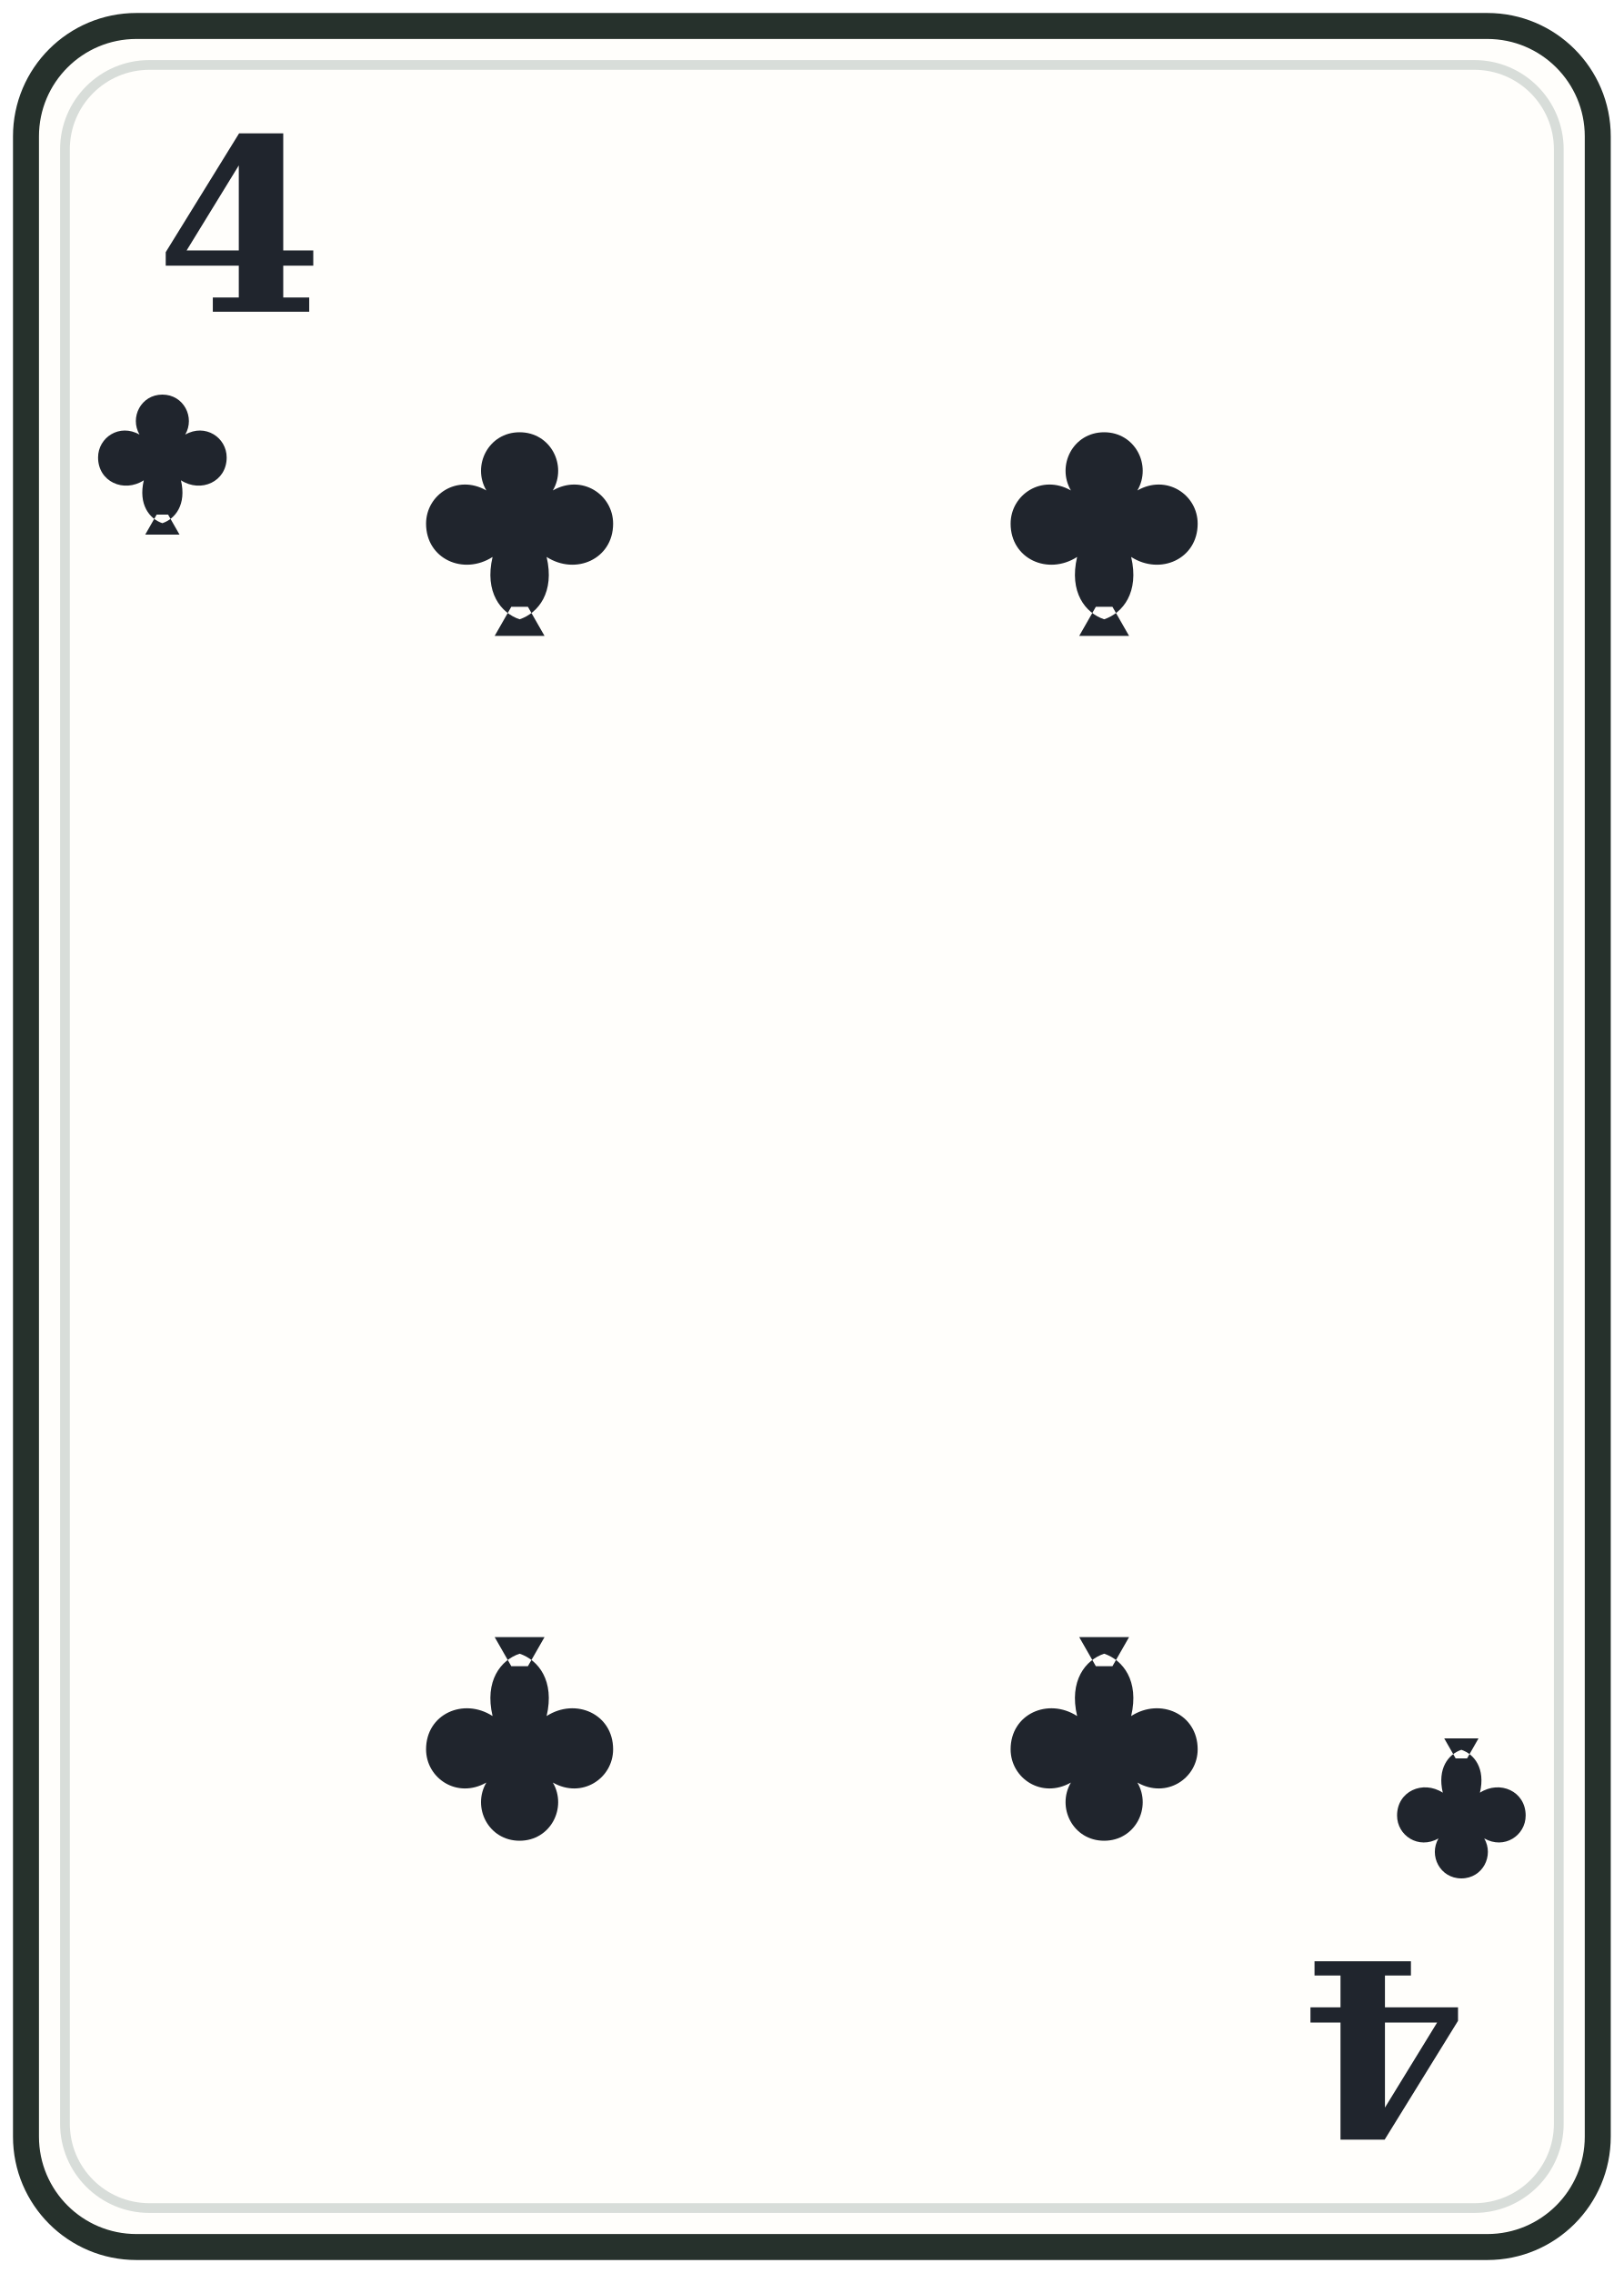
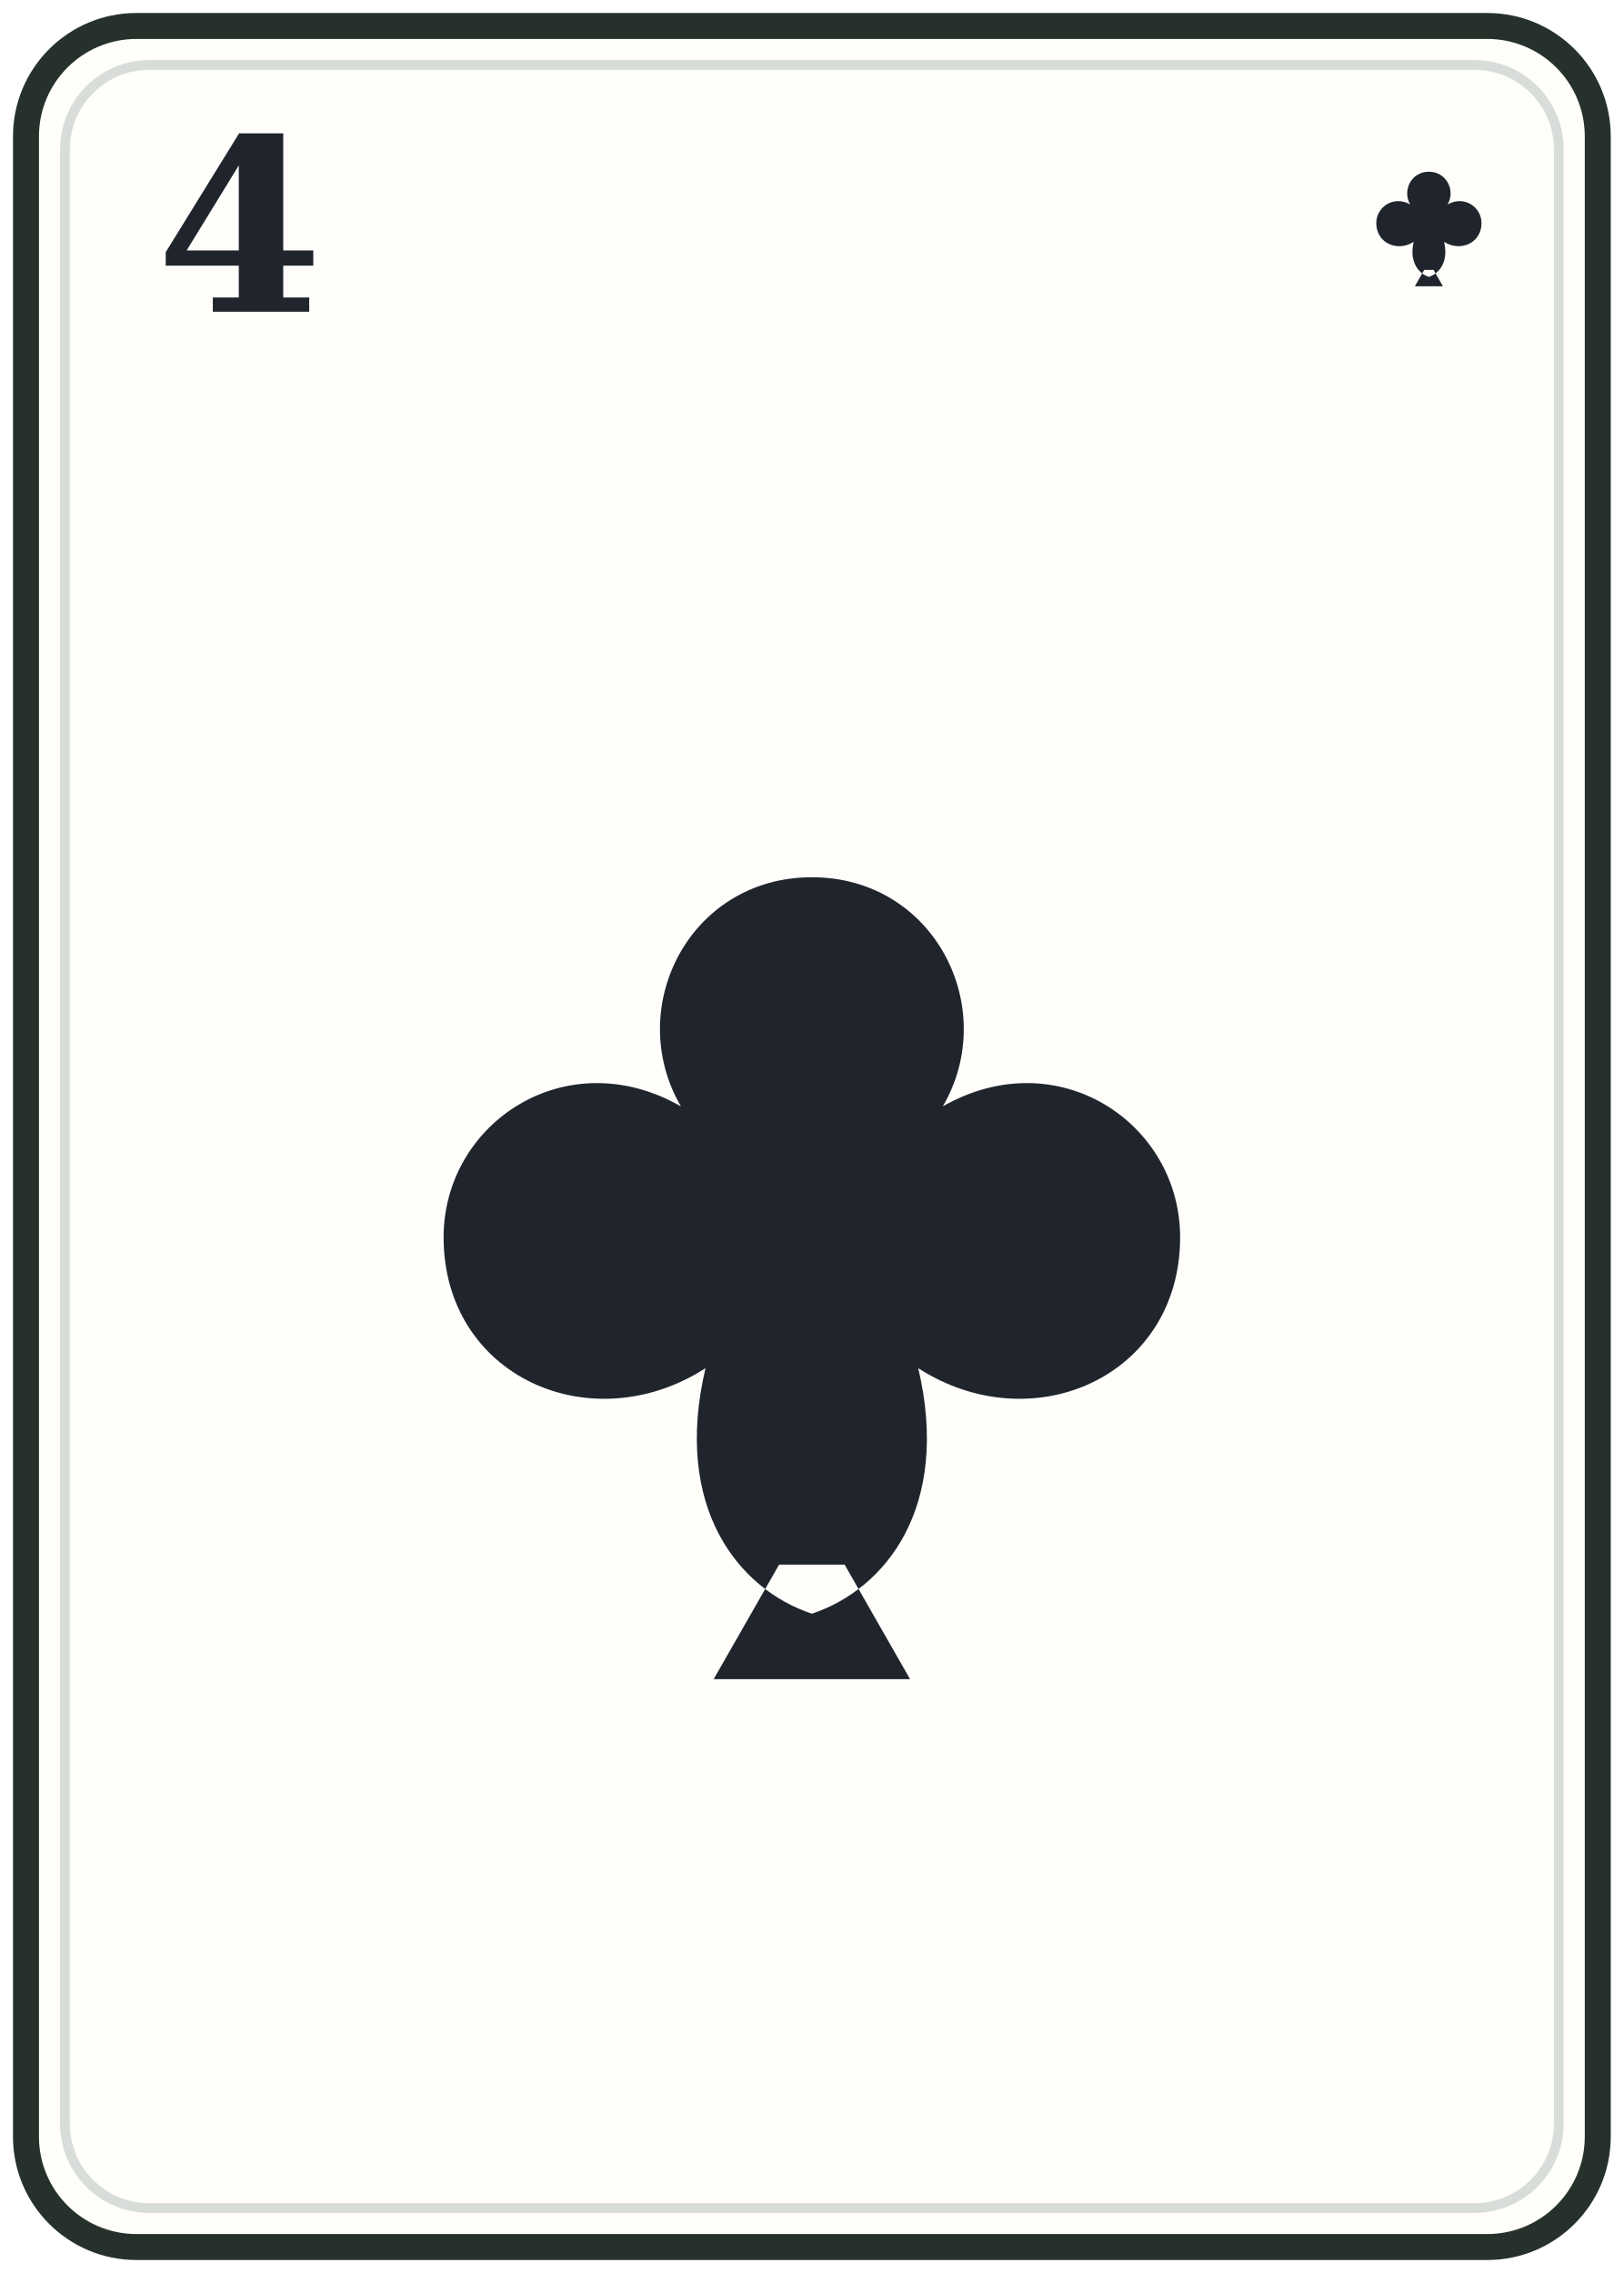
<svg xmlns="http://www.w3.org/2000/svg" width="250" height="350" viewBox="0 0 250 350">
  <rect x="4" y="4" width="242" height="342" rx="17" fill="#fffefb" stroke="#26312c" stroke-width="4" />
  <rect x="10" y="10" width="230" height="330" rx="13" fill="none" stroke="#d8ddd9" stroke-width="1.5" />
  <text x="24" y="48" font-family="DejaVu Serif,serif" font-weight="bold" font-size="37" fill="#20252d">4</text>
-   <g transform="translate(14.0,59.0) rotate(0 11.0 11.0) scale(0.22)" fill="#20252d">
+   <g transform="translate(211.0,25.0) rotate(0 9.0 9.0) scale(0.18)" fill="#20252d">
    <path d="M50 8C35 8 27 24 34 36 20 28 5 38 5 52c0 17 18 25 32 16-4 17 4 27 13 30 9-3 17-13 13-30 14 9 32 1 32-16 0-14-15-24-29-16 7-12-1-28-16-28Zm-4 84h8l8 14H38Z" />
  </g>
-   <g transform="translate(64.0,64.0) rotate(0 16.0 16.0) scale(0.32)" fill="#20252d">
+   <g transform="translate(62.0,125.0) rotate(0 63.0 63.0) scale(1.26)" fill="#20252d">
    <path d="M50 8C35 8 27 24 34 36 20 28 5 38 5 52c0 17 18 25 32 16-4 17 4 27 13 30 9-3 17-13 13-30 14 9 32 1 32-16 0-14-15-24-29-16 7-12-1-28-16-28Zm-4 84h8l8 14H38Z" />
  </g>
-   <g transform="translate(154.0,64.0) rotate(0 16.0 16.0) scale(0.32)" fill="#20252d">
-     <path d="M50 8C35 8 27 24 34 36 20 28 5 38 5 52c0 17 18 25 32 16-4 17 4 27 13 30 9-3 17-13 13-30 14 9 32 1 32-16 0-14-15-24-29-16 7-12-1-28-16-28Zm-4 84h8l8 14H38Z" />
-   </g>
-   <g transform="translate(64.0,254.0) rotate(180 16.0 16.0) scale(0.32)" fill="#20252d">
-     <path d="M50 8C35 8 27 24 34 36 20 28 5 38 5 52c0 17 18 25 32 16-4 17 4 27 13 30 9-3 17-13 13-30 14 9 32 1 32-16 0-14-15-24-29-16 7-12-1-28-16-28Zm-4 84h8l8 14H38Z" />
-   </g>
-   <g transform="translate(154.0,254.0) rotate(180 16.0 16.0) scale(0.32)" fill="#20252d">
-     <path d="M50 8C35 8 27 24 34 36 20 28 5 38 5 52c0 17 18 25 32 16-4 17 4 27 13 30 9-3 17-13 13-30 14 9 32 1 32-16 0-14-15-24-29-16 7-12-1-28-16-28Zm-4 84h8l8 14H38Z" />
-   </g>
-   <g transform="rotate(180 125 175)">
-     <text x="24" y="48" font-family="DejaVu Serif,serif" font-weight="bold" font-size="37" fill="#20252d">4</text>
-     <g transform="translate(14.0,59.0) rotate(0 11.0 11.0) scale(0.22)" fill="#20252d">
-       <path d="M50 8C35 8 27 24 34 36 20 28 5 38 5 52c0 17 18 25 32 16-4 17 4 27 13 30 9-3 17-13 13-30 14 9 32 1 32-16 0-14-15-24-29-16 7-12-1-28-16-28Zm-4 84h8l8 14H38Z" />
-     </g>
-   </g>
</svg>
